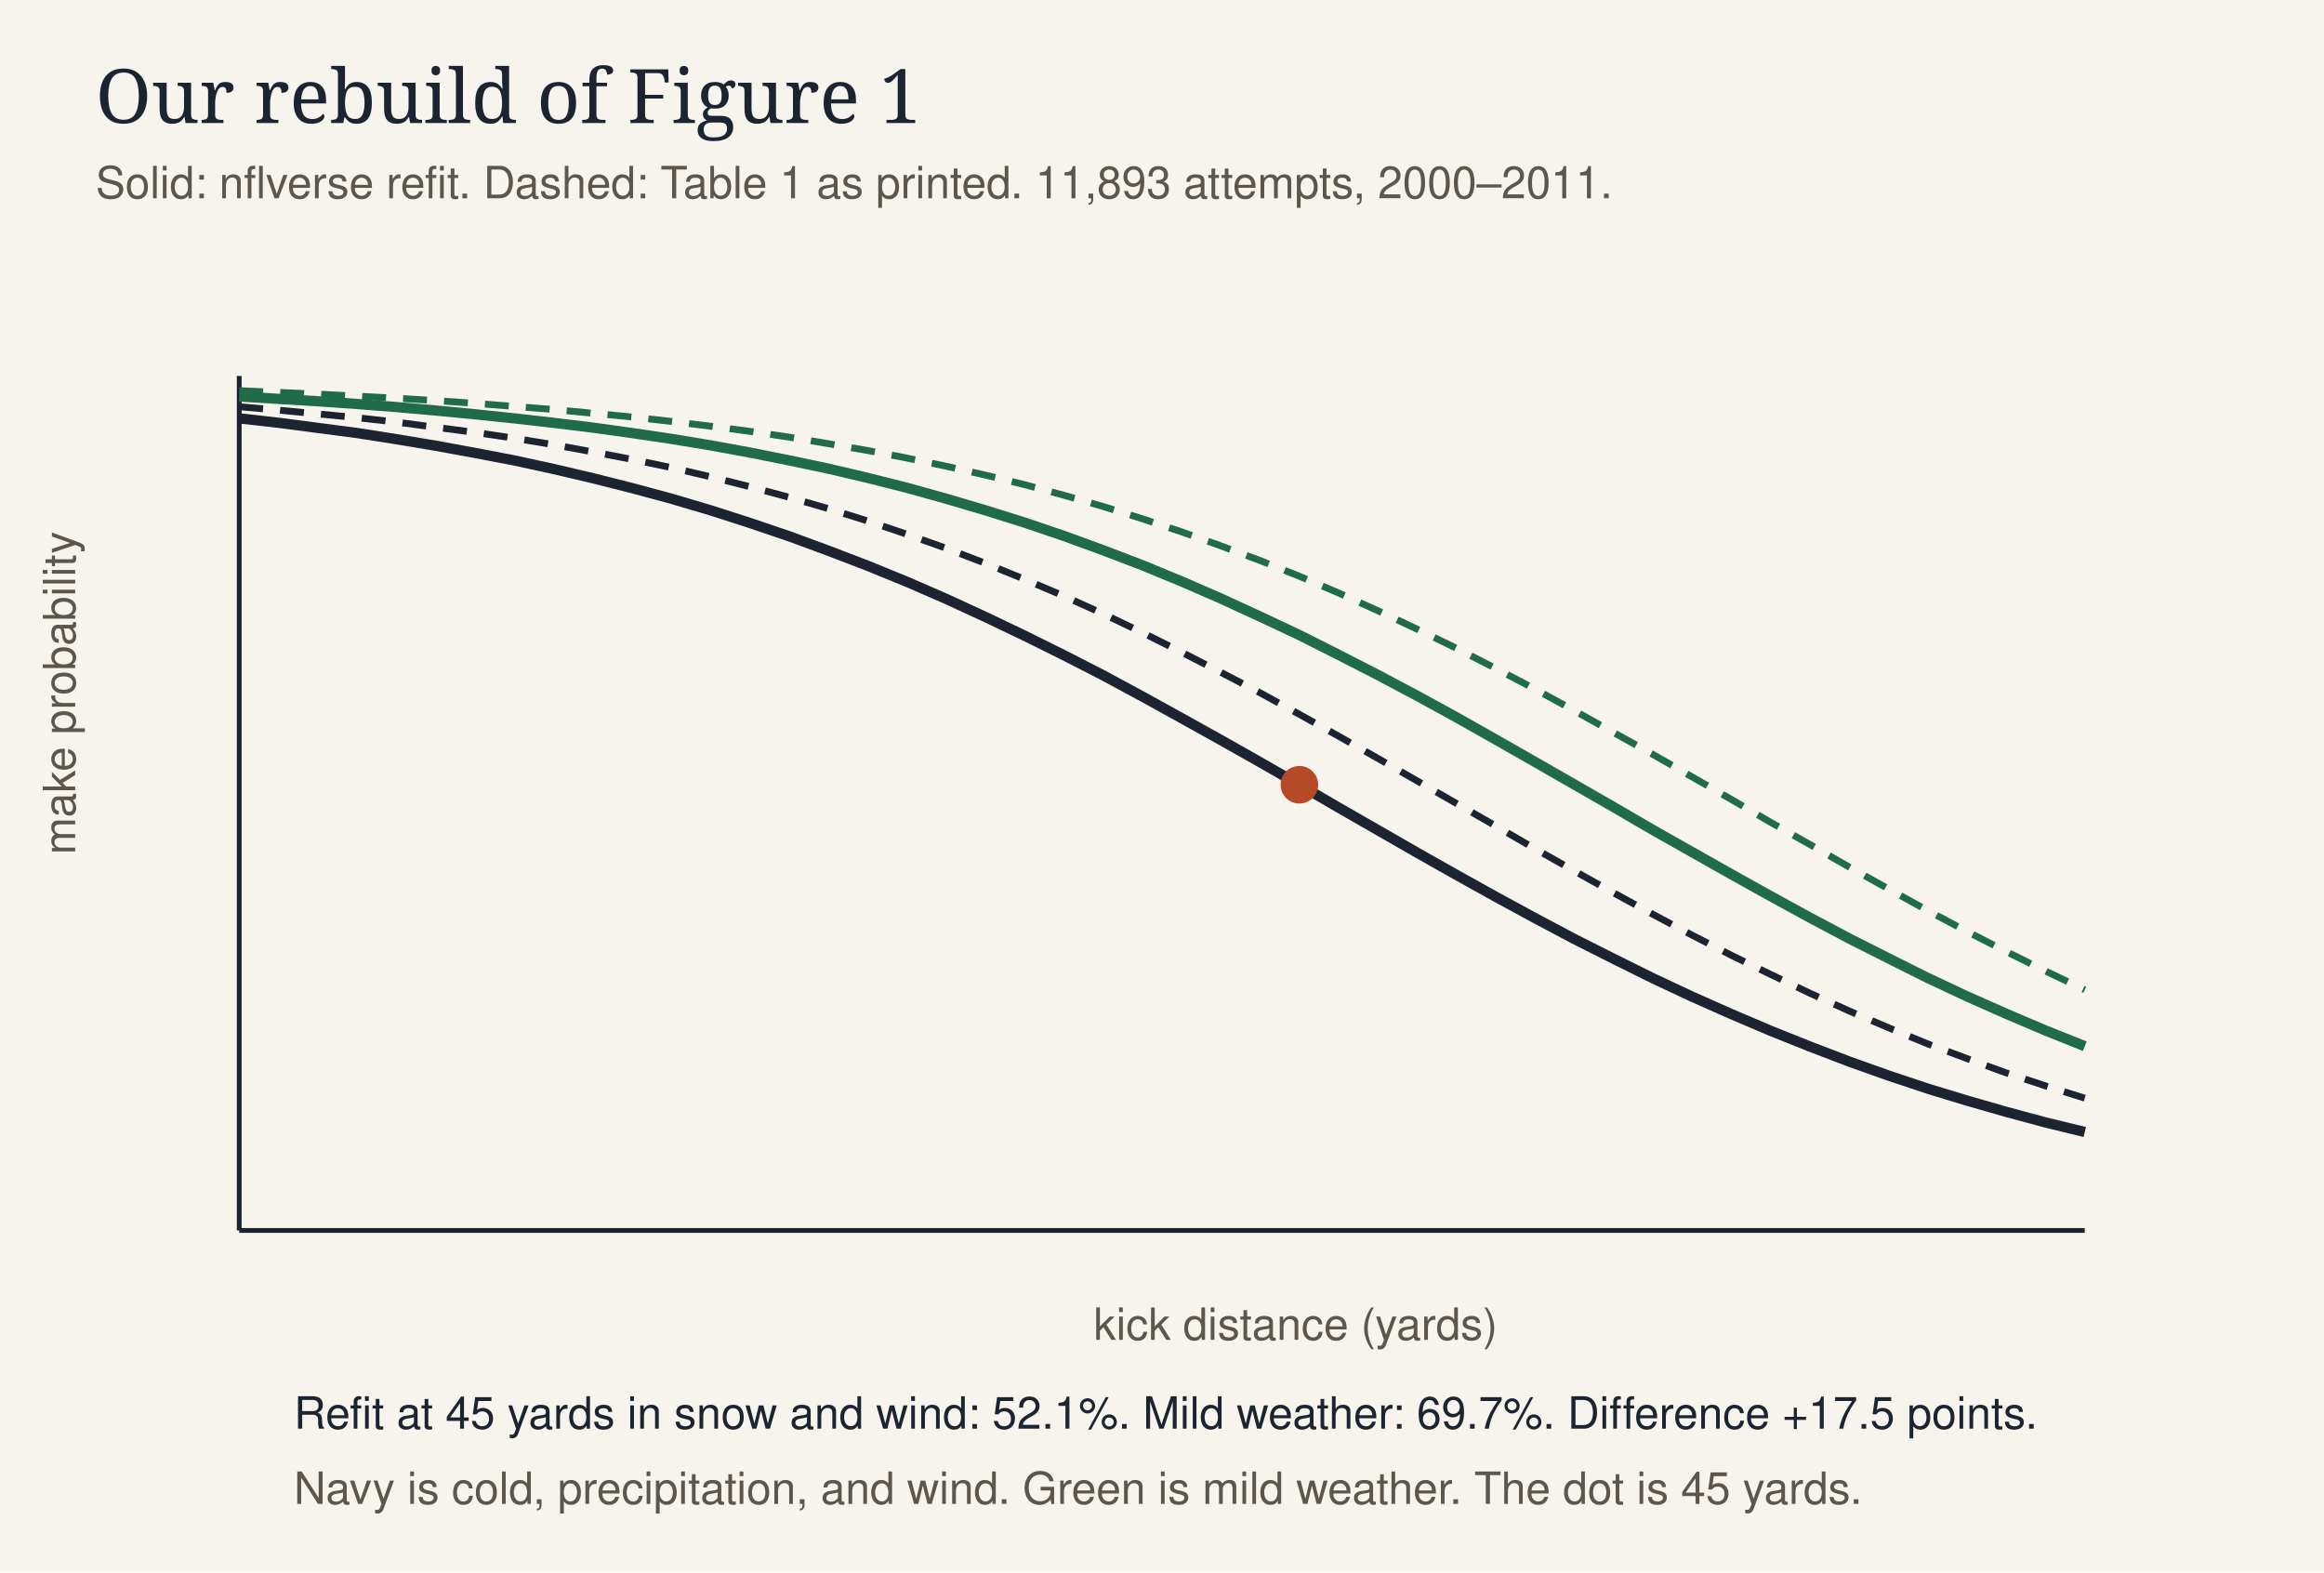
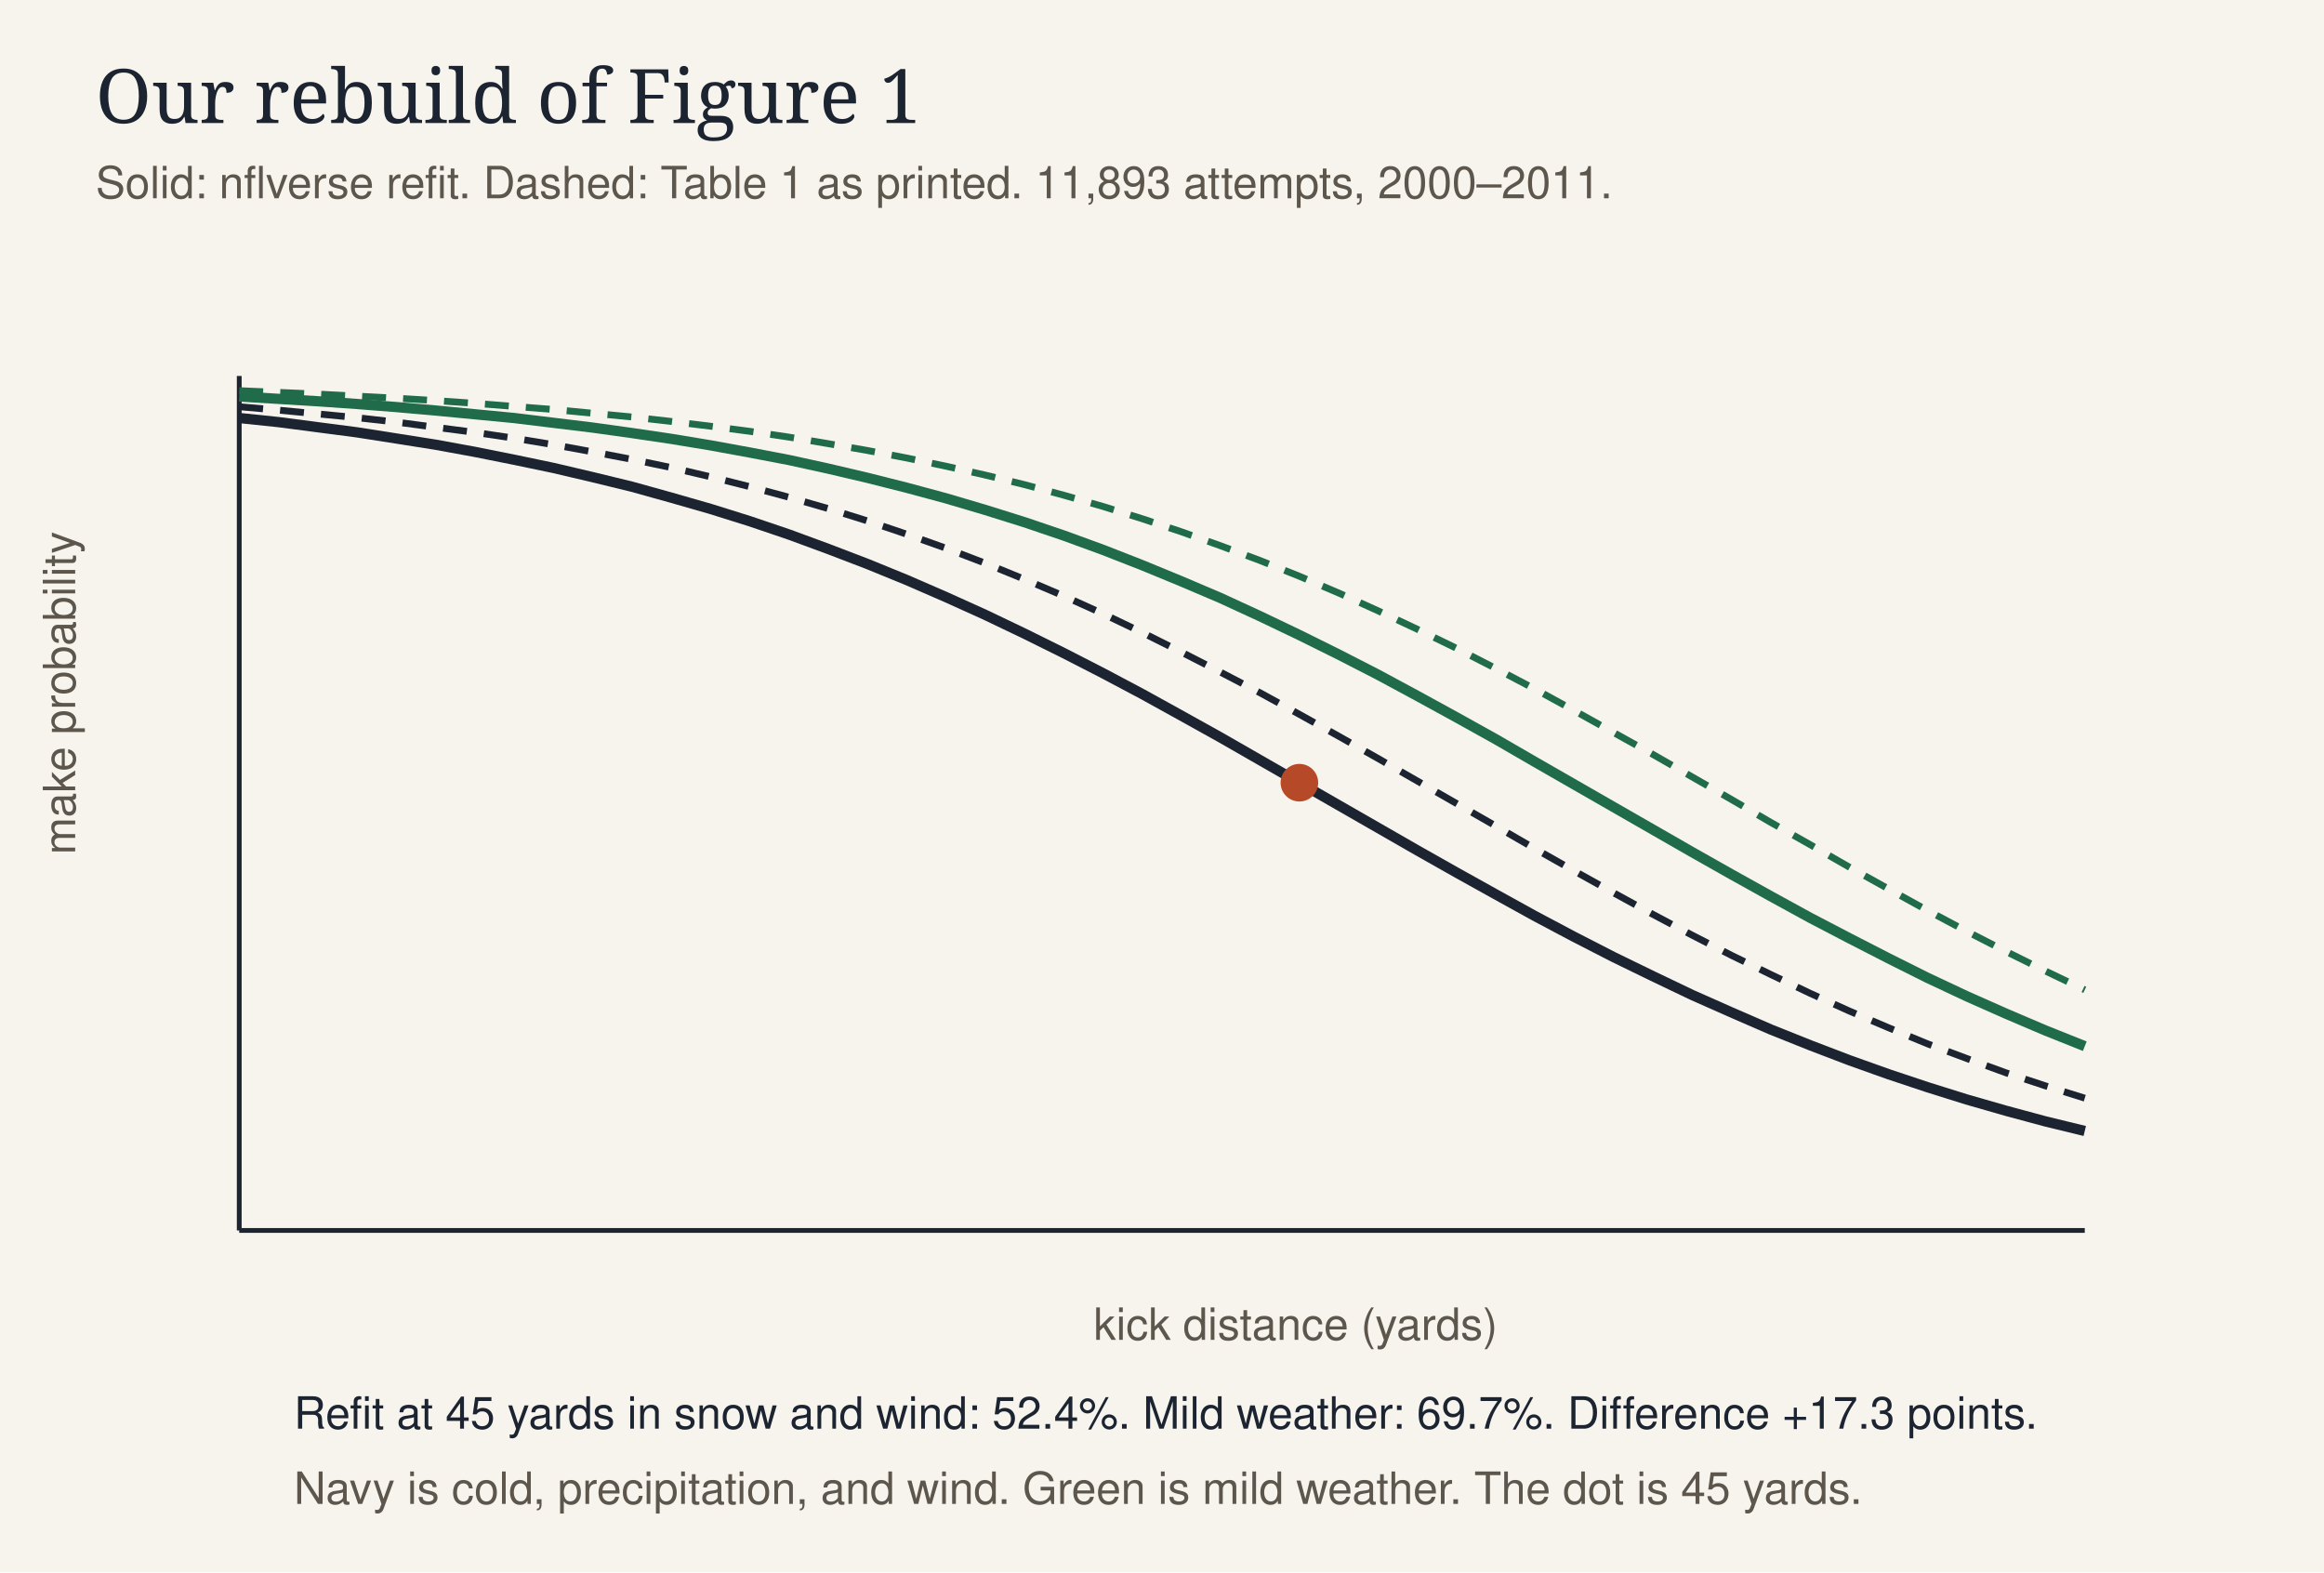
<svg xmlns="http://www.w3.org/2000/svg" viewBox="0 0 680 460" role="img" aria-label="Our rebuild of Figure 1">
  <rect width="680" height="460" fill="#f7f4ee" />
  <text x="28" y="36" fill="#1b2430" font-family="Georgia, serif" font-size="22">Our rebuild of Figure 1</text>
  <text x="28" y="58" fill="#5c564c" font-family="Helvetica, sans-serif" font-size="13">Solid: nflverse refit. Dashed: Table 1 as printed. 11,893 attempts, 2000–2011.</text>
  <line x1="70" y1="360" x2="610" y2="360" stroke="#1b2430" stroke-width="1.4" />
  <line x1="70" y1="110" x2="70" y2="360" stroke="#1b2430" stroke-width="1.4" />
-   <polyline fill="none" stroke="#1b2430" stroke-width="3" points="70.0,122.4 81.5,123.7 93.0,125.2 104.5,126.7 116.0,128.5 127.4,130.4 138.9,132.5 150.4,134.7 161.9,137.2 173.4,139.9 184.9,142.8 196.4,145.9 207.9,149.3 219.4,153.0 230.9,156.9 242.3,161.1 253.8,165.5 265.3,170.2 276.8,175.2 288.3,180.5 299.8,186.0 311.3,191.7 322.8,197.6 334.3,203.8 345.7,210.1 357.2,216.5 368.7,223.0 380.2,229.6 391.7,236.3 403.2,242.9 414.7,249.5 426.2,256.0 437.7,262.4 449.1,268.6 460.6,274.7 472.1,280.5 483.6,286.2 495.1,291.6 506.6,296.7 518.1,301.6 529.6,306.2 541.1,310.6 552.6,314.7 564.0,318.5 575.5,322.0 587.0,325.3 598.5,328.4 610.0,331.2" />
-   <polyline fill="none" stroke="#1f6b4a" stroke-width="3" points="70.0,116.0 81.5,116.7 93.0,117.4 104.5,118.2 116.0,119.1 127.4,120.1 138.9,121.2 150.4,122.4 161.9,123.7 173.4,125.1 184.9,126.7 196.4,128.4 207.9,130.3 219.4,132.4 230.9,134.7 242.3,137.1 253.8,139.8 265.3,142.7 276.8,145.9 288.3,149.3 299.8,152.9 311.3,156.8 322.8,161.0 334.3,165.4 345.7,170.1 357.2,175.1 368.7,180.4 380.2,185.8 391.7,191.6 403.2,197.5 414.7,203.6 426.2,209.9 437.7,216.4 449.1,222.9 460.6,229.5 472.1,236.1 483.6,242.8 495.1,249.3 506.6,255.8 518.1,262.2 529.6,268.5 541.1,274.6 552.6,280.4 564.0,286.1 575.5,291.5 587.0,296.6 598.5,301.5 610.0,306.1" />
+   <polyline fill="none" stroke="#1b2430" stroke-width="3" points="70.0,122.3 81.5,123.5 93.0,125.0 104.5,126.5 116.0,128.3 127.4,130.1 138.9,132.2 150.4,134.5 161.9,136.9 173.4,139.6 184.9,142.4 196.4,145.6 207.9,148.9 219.4,152.5 230.9,156.4 242.3,160.6 253.8,165.0 265.3,169.7 276.8,174.7 288.3,179.9 299.8,185.4 311.3,191.1 322.8,197.0 334.3,203.1 345.7,209.4 357.2,215.8 368.7,222.4 380.2,229.0 391.7,235.6 403.2,242.2 414.7,248.8 426.2,255.3 437.7,261.7 449.1,268.0 460.6,274.1 472.1,280.0 483.6,285.6 495.1,291.1 506.6,296.2 518.1,301.2 529.6,305.8 541.1,310.2 552.6,314.3 564.0,318.1 575.5,321.7 587.0,325.0 598.5,328.1 610.0,330.9" />
+   <polyline fill="none" stroke="#1f6b4a" stroke-width="3" points="70.0,116.0 81.5,116.7 93.0,117.4 104.5,118.2 116.0,119.1 127.4,120.1 138.9,121.2 150.4,122.3 161.9,123.7 173.4,125.1 184.9,126.7 196.4,128.4 207.9,130.3 219.4,132.4 230.9,134.6 242.3,137.1 253.8,139.8 265.3,142.7 276.8,145.8 288.3,149.2 299.8,152.8 311.3,156.7 322.8,160.9 334.3,165.4 345.7,170.1 357.2,175.0 368.7,180.3 380.2,185.8 391.7,191.5 403.2,197.4 414.7,203.6 426.2,209.9 437.7,216.3 449.1,222.9 460.6,229.5 472.1,236.1 483.6,242.7 495.1,249.3 506.6,255.8 518.1,262.2 529.6,268.5 541.1,274.5 552.6,280.4 564.0,286.1 575.5,291.5 587.0,296.6 598.5,301.5 610.0,306.1" />
  <polyline fill="none" stroke="#1b2430" stroke-width="2" stroke-dasharray="7 5" points="70.0,119.0 81.5,120.0 93.0,121.1 104.5,122.2 116.0,123.5 127.4,125.0 138.9,126.5 150.4,128.2 161.9,130.1 173.4,132.2 184.9,134.4 196.4,136.8 207.9,139.5 219.4,142.4 230.9,145.5 242.3,148.8 253.8,152.4 265.3,156.3 276.8,160.4 288.3,164.8 299.8,169.5 311.3,174.4 322.8,179.6 334.3,185.1 345.7,190.8 357.2,196.7 368.7,202.7 380.2,209.0 391.7,215.4 403.2,221.9 414.7,228.5 426.2,235.1 437.7,241.7 449.1,248.3 460.6,254.8 472.1,261.2 483.6,267.5 495.1,273.6 506.6,279.5 518.1,285.1 529.6,290.6 541.1,295.8 552.6,300.7 564.0,305.4 575.5,309.7 587.0,313.9 598.5,317.7 610.0,321.3" />
  <polyline fill="none" stroke="#1f6b4a" stroke-width="2" stroke-dasharray="7 5" points="70.0,114.3 81.5,114.8 93.0,115.3 104.5,115.9 116.0,116.5 127.4,117.2 138.9,118.0 150.4,118.9 161.9,119.8 173.4,120.9 184.9,122.0 196.4,123.3 207.9,124.7 219.4,126.2 230.9,127.9 242.3,129.8 253.8,131.8 265.3,134.0 276.8,136.4 288.3,139.0 299.8,141.8 311.3,144.9 322.8,148.2 334.3,151.8 345.7,155.6 357.2,159.7 368.7,164.0 380.2,168.6 391.7,173.5 403.2,178.7 414.7,184.1 426.2,189.7 437.7,195.6 449.1,201.6 460.6,207.9 472.1,214.3 483.6,220.7 495.1,227.3 506.6,233.9 518.1,240.6 529.6,247.1 541.1,253.7 552.6,260.1 564.0,266.4 575.5,272.5 587.0,278.4 598.5,284.1 610.0,289.6" />
-   <circle cx="380.2" cy="229.6" r="5.5" fill="#b64a28" />
+   <circle cx="380.2" cy="229.0" r="5.5" fill="#b64a28" />
  <text x="320" y="392" fill="#5c564c" font-family="Helvetica, sans-serif" font-size="13">kick distance (yards)</text>
  <text x="22" y="250" fill="#5c564c" font-family="Helvetica, sans-serif" font-size="13" transform="rotate(-90 22 250)">make probability</text>
-   <text x="86" y="418" fill="#1b2430" font-family="Helvetica, sans-serif" font-size="13">Refit at 45 yards in snow and wind: 52.1%. Mild weather: 69.7%. Difference +17.5 points.</text>
+   <text x="86" y="418" fill="#1b2430" font-family="Helvetica, sans-serif" font-size="13">Refit at 45 yards in snow and wind: 52.4%. Mild weather: 69.7%. Difference +17.3 points.</text>
  <text x="86" y="440" fill="#5c564c" font-family="Helvetica, sans-serif" font-size="13">Navy is cold, precipitation, and wind. Green is mild weather. The dot is 45 yards.</text>
</svg>
